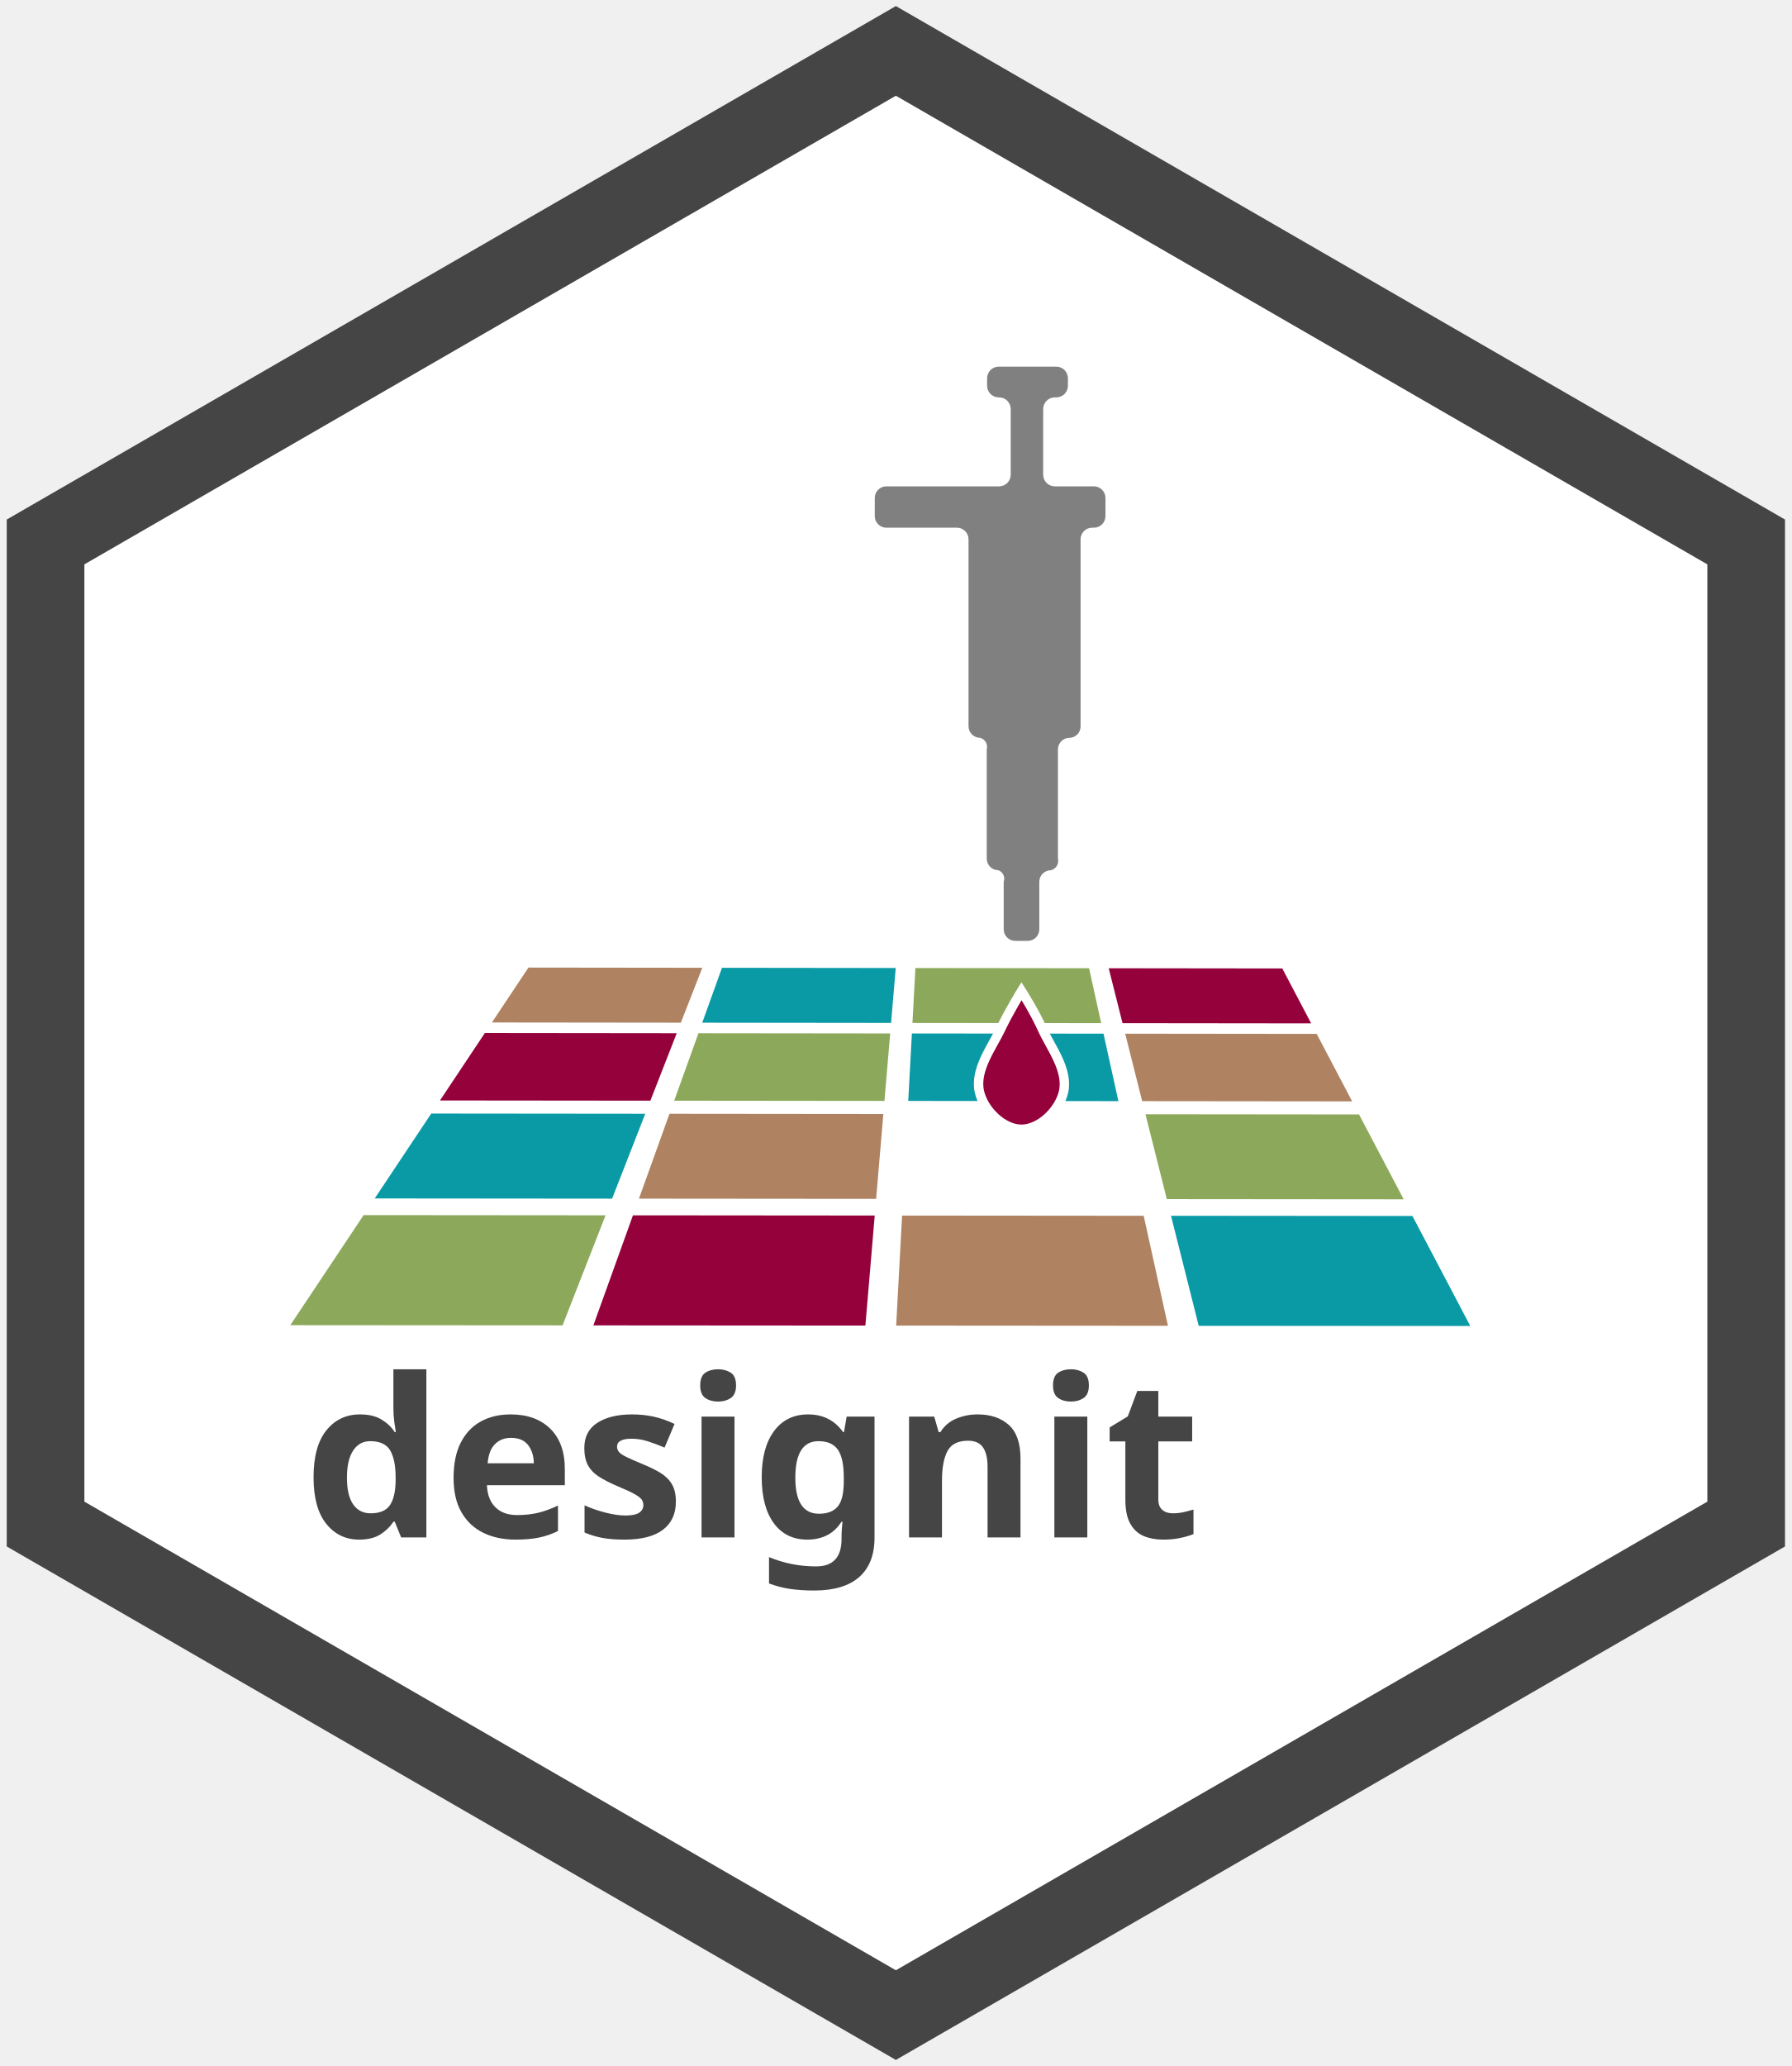
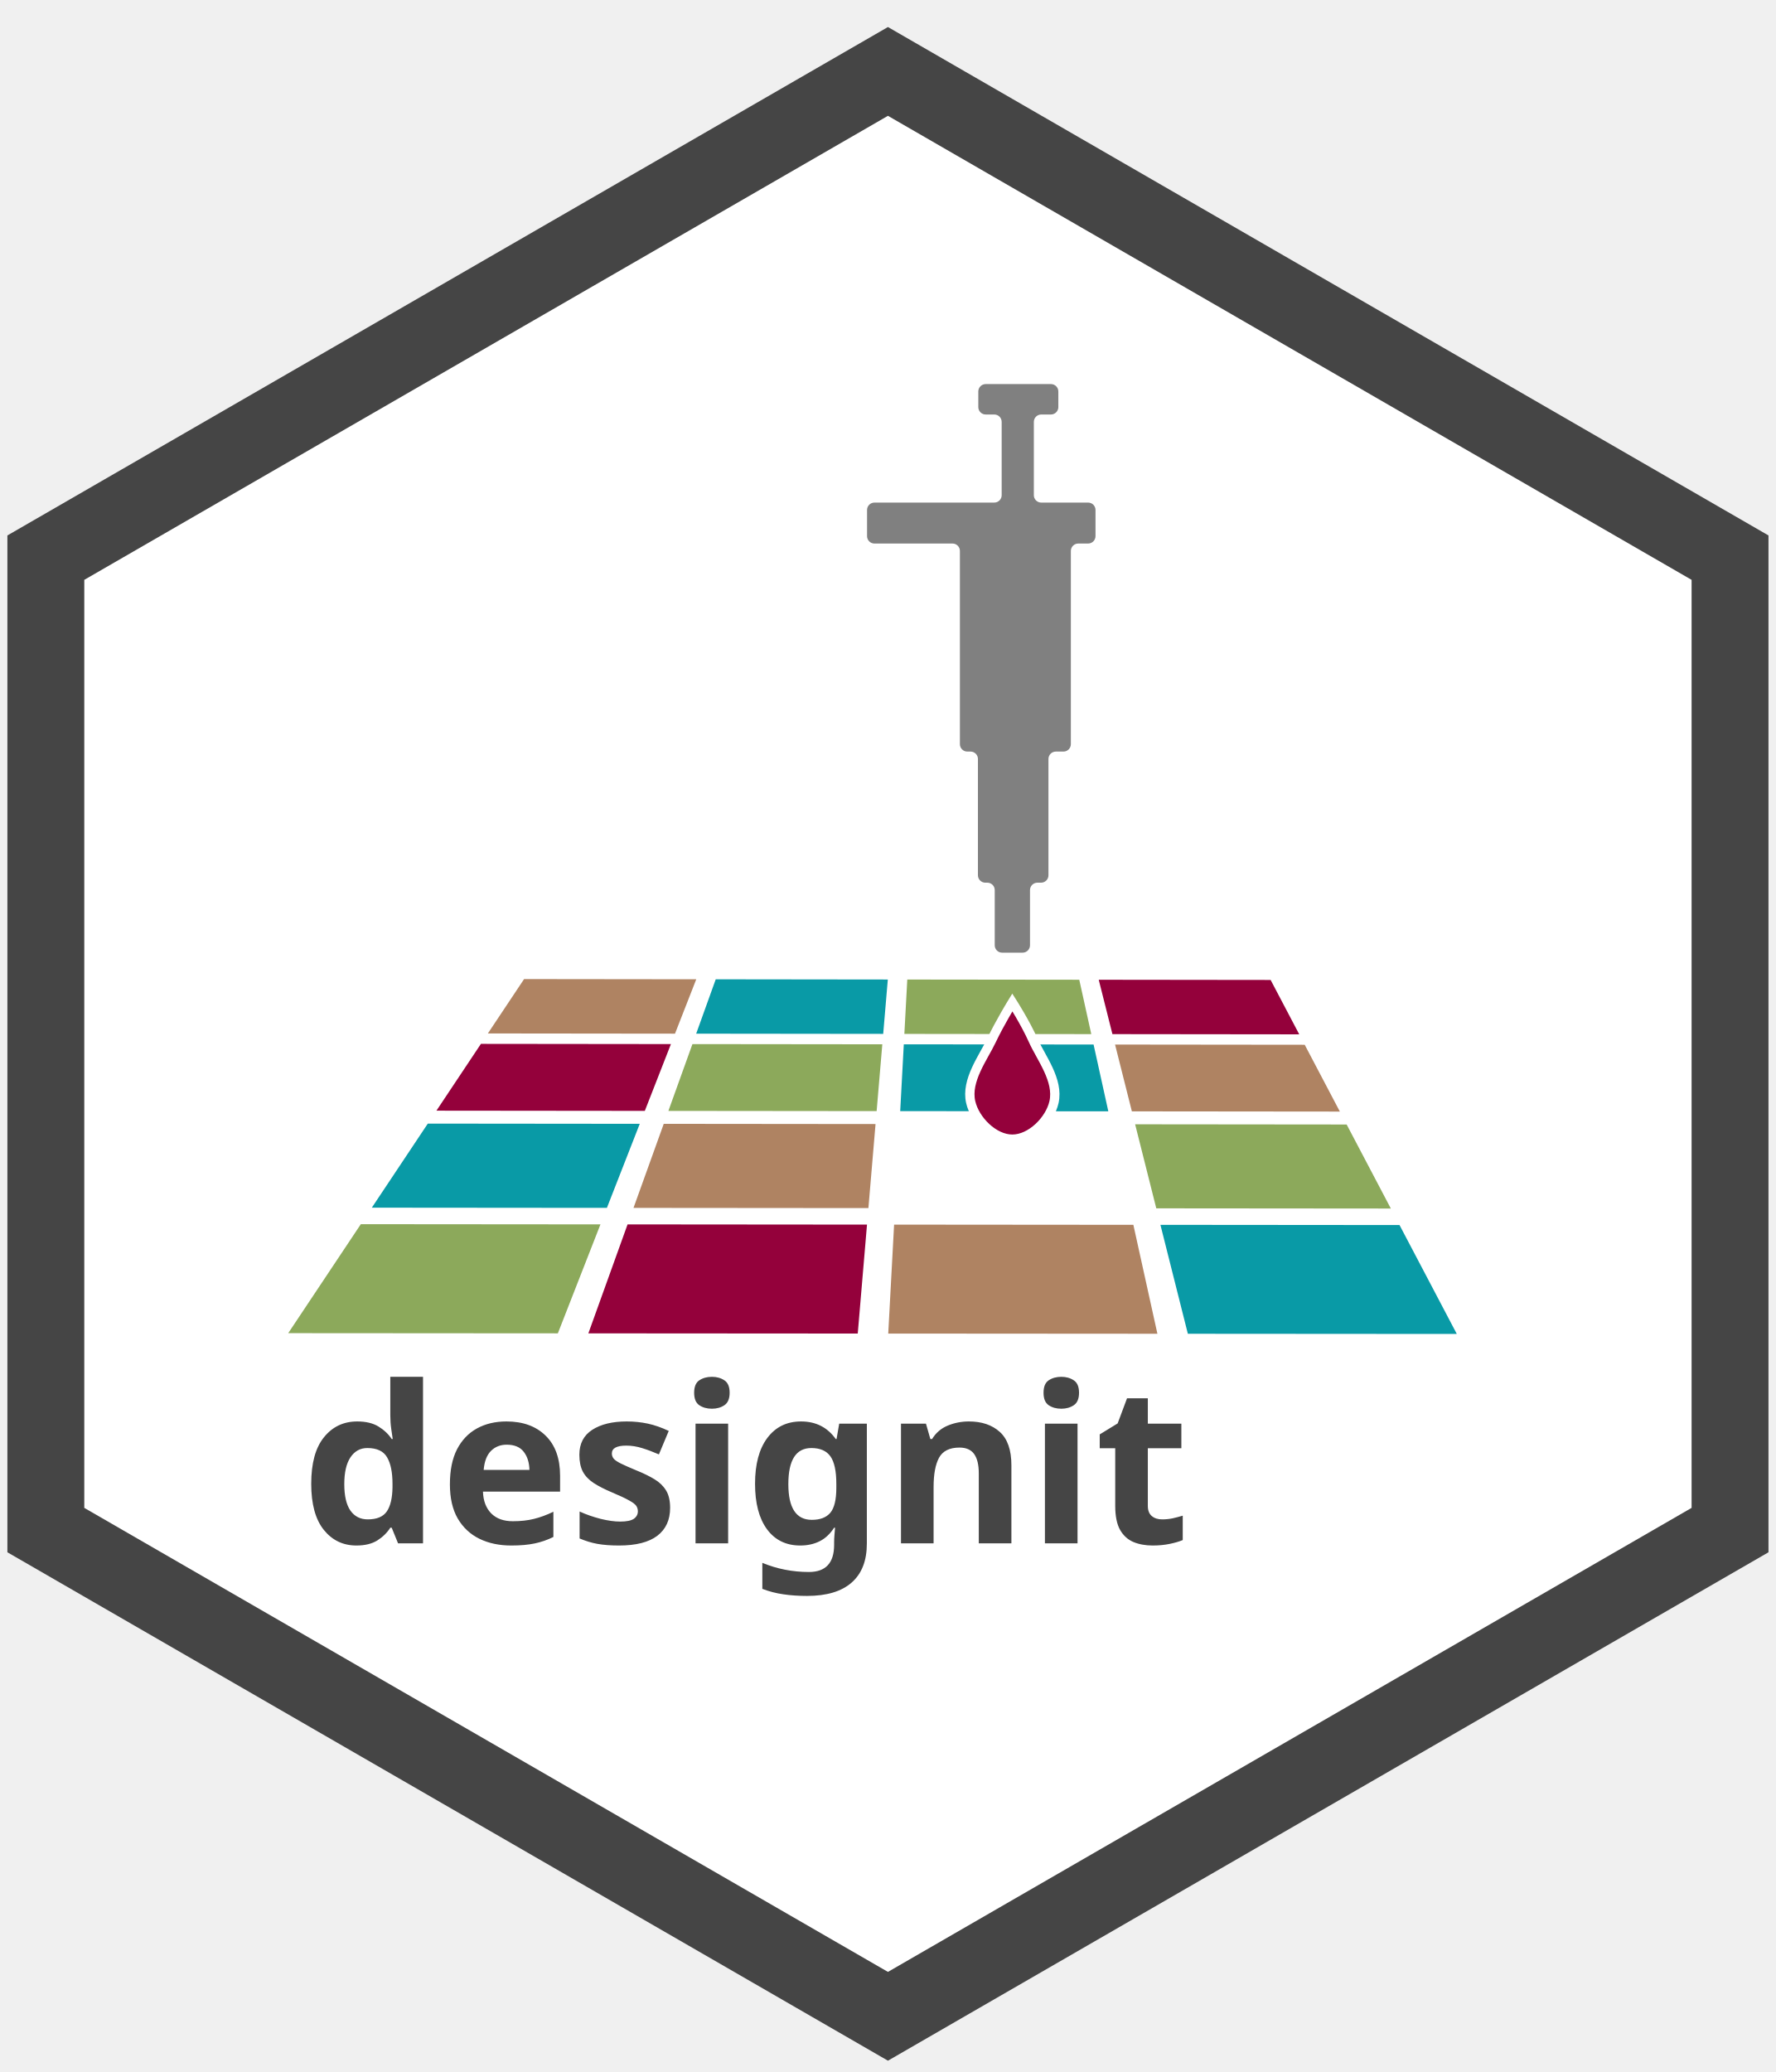
- <svg xmlns="http://www.w3.org/2000/svg" version="1.1" id="svg32" width="1080" height="1245" viewBox="0 0 1080 1245" xml:space="preserve">
+ <svg xmlns="http://www.w3.org/2000/svg" version="1.1" id="svg32" width="240" height="280" viewBox="0 0 240 280" xml:space="preserve">
  <defs id="defs36">
    <rect x="234.921" y="834.921" width="382.54" height="96.825" id="rect6134" />
  </defs>
  <g id="g38" transform="translate(40.95036,49.72405)">
-     <path style="fill:#ffffff;fill-opacity:1;stroke:#454545;stroke-width:34.941;stroke-dasharray:none;stroke-opacity:1;stop-color:#000000" id="path3174" d="m 600.125,360.614 -382.665,220.932 -382.665,-220.932 0,-441.863 382.665,-220.932 382.665,220.932 z" transform="matrix(1.33939,0,0,1.33939,207.7855,385.6866)" />
    <path style="display:none;fill:#454545;fill-opacity:0.553;stroke-width:5.669;stop-color:#000000" d="m 275.912,530.223 454.385,0.534 113.311,215.447 -711.244,-0.483 z" id="rect3748" />
-     <path id="rect6130" style="fill:#808080;fill-opacity:1;stroke:none;stroke-width:15.118;stroke-dasharray:none;stroke-opacity:1" d="m 554.049,178.227 v 4.516 a 7,7 45 0 0 7,7 h 0.225 a 7,7 45 0 1 7,7 v 39.607 a 7,7 135 0 1 -7,7 h -67.941 a 7,7 135 0 0 -7,7 l 0,10.928 a 7,7 45 0 0 7,7 h 42.516 a 7,7 45 0 1 7,7 v 112.613 a 7,7 45 0 0 7,7 5.692,5.692 60.412 0 1 3.975,7 v 65.793 a 7,7 45 0 0 7,7 5.448,5.448 65.306 0 1 3.219,7 v 28.59 a 7,7 45 0 0 7,7 h 7.467 a 7,7 135 0 0 7,-7 v -28.59 a 7,7 135 0 1 7,-7 5.785,5.785 121.17 0 0 4.234,-7 v -65.793 a 7,7 135 0 1 7,-7 6.822,6.822 133.482 0 0 6.639,-7 l 0,-112.613 a 7,7 135 0 1 7,-7 h 1.004 a 7,7 135 0 0 7,-7 v -10.928 a 7,7 45 0 0 -7,-7 h -23.535 a 7,7 45 0 1 -7,-7 v -39.607 a 7,7 135 0 1 7,-7 h 0.906 a 7,7 135 0 0 7,-7 v -4.516 a 7,7 45 0 0 -7,-7 h -34.707 a 7,7 135 0 0 -7,7 z" />
-     <text xml:space="preserve" style="font-style:normal;font-variant:normal;font-weight:normal;font-stretch:normal;font-size:133.333px;font-family:'Roche Sans';-inkscape-font-specification:'Roche Sans';fill:#454545;fill-opacity:1;stroke:none;stroke-width:15.118;stroke-dasharray:none;stroke-opacity:1;stop-color:#000000" x="499.05" y="876.744" id="text6140">
-       <tspan id="tspan6138" x="499.05" y="876.744" style="font-style:normal;font-variant:normal;font-weight:600;font-stretch:normal;font-family:Rubik;-inkscape-font-specification:'Rubik Semi-Bold';text-align:center;text-anchor:middle;fill:#454545;fill-opacity:1;stroke-width:15.118;stroke-dasharray:none">designit</tspan>
+     <path style="fill:#ffffff;fill-opacity:1;stroke:#454545;stroke-width:34.941;stroke-dasharray:none;stroke-opacity:1;stop-color:#000000" id="path3174" d="m 600.125,360.614 -382.665,220.932 -382.665,-220.932 0,-441.863 382.665,-220.932 382.665,220.932 z" transform="matrix(0.2973993,0,0,0.2973993,14.37709,49.79679)" />
+     <path id="rect6130" style="fill:#808080;fill-opacity:1;stroke:none;stroke-width:3.357;stroke-dasharray:none;stroke-opacity:1" d="M 91.262,3.178 V 5.289 a 1,1 45 0 0 1,1 h 1.158 a 1,1 45 0 1 1,1 v 9.903 a 1,1 135 0 1 -1,1 H 77.226 a 1,1 135 0 0 -1,1 v 3.535 a 1,1 45 0 0 1,1 l 10.549,0 a 1,1 45 0 1 1,1 v 26.113 a 1,1 45 0 0 1,1 h 0.437 a 1,1 45 0 1 1,1 v 15.717 a 1,1 45 0 0 1,1 h 0.269 a 1,1 45 0 1 1,1 v 7.457 a 1,1 45 0 0 1,1 h 2.767 a 1,1 135 0 0 1,-1 v -7.457 a 1,1 135 0 1 1,-1 h 0.494 a 1,1 135 0 0 1,-1 V 52.84 a 1,1 135 0 1 1,-1 h 1.028 a 1,1 135 0 0 1,-1 V 24.727 a 1,1 135 0 1 1,-1 l 1.331,0 a 1,1 135 0 0 1,-1 l 0,-3.535 a 1,1 45 0 0 -1,-1 h -6.334 a 1,1 45 0 1 -1,-1 V 7.289 a 1,1 135 0 1 1,-1 h 1.31 a 1,1 135 0 0 1,-1 V 3.178 a 1,1 45 0 0 -1,-1 h -8.815 a 1,1 135 0 0 -1,1 z" />
+     <text xml:space="preserve" style="font-style:normal;font-variant:normal;font-weight:normal;font-stretch:normal;font-size:29.605px;font-family:'Roche Sans';-inkscape-font-specification:'Roche Sans';fill:#454545;fill-opacity:1;stroke:none;stroke-width:3.357;stroke-dasharray:none;stroke-opacity:1;stop-color:#000000" x="79.05" y="158.832" id="text6140">
+       <tspan id="tspan6138" x="79.05" y="158.832" style="font-style:normal;font-variant:normal;font-weight:600;font-stretch:normal;font-family:Rubik;-inkscape-font-specification:'Rubik Semi-Bold';text-align:center;text-anchor:middle;fill:#454545;fill-opacity:1;stroke-width:3.357;stroke-dasharray:none">designit</tspan>
    </text>
-     <path style="fill:#8ca95b;fill-opacity:1;stroke:none;stroke-width:10.185;stroke-dasharray:none;stop-color:#000000" d="m 324.072,682.638 -145.848,-0.121 -44.184,66.329 164.107,0.112 z" id="path8968" />
-     <path style="fill:#099aa6;fill-opacity:1;stroke:none;stroke-width:10.185;stroke-dasharray:none;stop-color:#000000" d="m 347.995,621.438 -129.002,-0.125 -34.077,51.158 143.083,0.122 z" id="path8966" />
-     <path style="fill:#94013b;fill-opacity:1;stroke:none;stroke-width:10.185;stroke-dasharray:none;stop-color:#000000" d="m 366.968,572.903 -115.645,-0.125 -27.082,40.656 126.834,0.126 z" id="path8964" />
-     <path style="fill:#af8362;fill-opacity:1;stroke:none;stroke-width:10.185;stroke-dasharray:none;stop-color:#000000" d="m 382.382,533.471 -104.794,-0.123 -22.04,33.087 113.899,0.126 z" id="path8962" />
-     <path style="fill:#94013b;fill-opacity:1;stroke:none;stroke-width:10.185;stroke-dasharray:none;stop-color:#000000" d="m 486.307,682.773 -145.735,-0.121 -23.86,66.318 163.965,0.112 z" id="path8960" />
-     <path style="fill:#af8362;fill-opacity:1;stroke:none;stroke-width:10.185;stroke-dasharray:none;stop-color:#000000" d="m 491.504,621.578 -128.914,-0.126 -18.404,51.155 142.974,0.122 z" id="path8958" />
-     <path style="fill:#8ca95b;fill-opacity:1;stroke:none;stroke-width:10.185;stroke-dasharray:none;stop-color:#000000" d="m 495.625,573.043 -115.573,-0.126 -14.628,40.657 126.749,0.126 z" id="path8956" />
-     <path style="fill:#099aa6;fill-opacity:1;stroke:none;stroke-width:10.185;stroke-dasharray:none;stop-color:#000000" d="m 498.973,533.609 -104.735,-0.124 -11.904,33.09 113.829,0.125 z" id="path8954" />
-     <path style="fill:#af8362;fill-opacity:1;stroke:none;stroke-width:10.185;stroke-dasharray:none;stop-color:#000000" d="m 648.425,682.908 -145.627,-0.121 -3.568,66.307 163.827,0.112 z" id="path8952" />
-     <path style="fill:#ffffff;fill-opacity:0;stroke:none;stroke-width:10.185;stroke-dasharray:none;stop-color:#000000" d="m 634.92,621.717 -128.828,-0.125 -2.753,51.151 142.87,0.122 z" id="path8950" />
-     <path style="fill:#099aa6;fill-opacity:1;stroke:none;stroke-width:10.185;stroke-dasharray:none;stop-color:#000000" d="m 624.208,573.182 -115.504,-0.125 -2.188,40.657 126.666,0.126 z" id="path8948" />
-     <path style="fill:#8ca95b;fill-opacity:1;stroke:none;stroke-width:10.185;stroke-dasharray:none;stop-color:#000000" d="m 615.504,533.745 -104.678,-0.123 -1.781,33.092 113.763,0.125 z" id="path8946" />
-     <path style="fill:#099aa6;fill-opacity:1;stroke:none;stroke-width:10.185;stroke-dasharray:none;stop-color:#000000" d="m 810.422,683.043 -145.522,-0.121 16.691,66.296 163.693,0.111 z" id="path8944" />
-     <path style="fill:#8ca95b;fill-opacity:1;stroke:none;stroke-width:10.185;stroke-dasharray:none;stop-color:#000000" d="m 778.242,621.857 -128.747,-0.126 12.877,51.148 142.769,0.122 z" id="path8942" />
-     <path style="fill:#af8362;fill-opacity:1;stroke:none;stroke-width:10.185;stroke-dasharray:none;stop-color:#000000" d="m 752.716,573.322 -115.44,-0.126 10.236,40.658 126.587,0.125 z" id="path8940" />
-     <path style="fill:#94013b;fill-opacity:1;stroke:none;stroke-width:10.185;stroke-dasharray:none;stop-color:#000000" d="m 731.973,533.882 -104.625,-0.123 8.332,33.094 113.699,0.125 z" id="rect3391" />
-     <path id="path1019" style="fill:#94013b;fill-opacity:1;stroke:#ffffff;stroke-width:5.669;stroke-dasharray:none;stroke-opacity:1" d="m 564.673,544.417 c 0,0 -7.7,12.539 -12.674,23.07 -4.974,10.531 -15.71,24.381 -12.674,37.608 2.534,11.039 14.023,22.581 25.348,22.57 11.301,-0.011 22.875,-11.543 25.348,-22.57 2.98,-13.286 -7.928,-26.988 -12.674,-37.608 -4.746,-10.62 -12.674,-23.07 -12.674,-23.07 z" class="UnoptimicedTransforms" transform="translate(10.10134,3.125161)" />
+     <path style="fill:#8ca95b;fill-opacity:1;stroke:none;stroke-width:2.262;stroke-dasharray:none;stop-color:#000000" d="m 40.197,115.732 -32.384,-0.027 -9.811,14.728 36.438,0.025 z" id="path8968" />
+     <path style="fill:#099aa6;fill-opacity:1;stroke:none;stroke-width:2.262;stroke-dasharray:none;stop-color:#000000" d="m 45.509,102.143 -28.644,-0.028 -7.566,11.359 31.77,0.027 z" id="path8966" />
+     <path style="fill:#94013b;fill-opacity:1;stroke:none;stroke-width:2.262;stroke-dasharray:none;stop-color:#000000" d="m 49.722,91.367 -25.678,-0.028 -6.013,9.027 28.162,0.028 z" id="path8964" />
+     <path style="fill:#af8362;fill-opacity:1;stroke:none;stroke-width:2.262;stroke-dasharray:none;stop-color:#000000" d="m 53.145,82.611 -23.269,-0.027 -4.894,7.347 25.29,0.028 z" id="path8962" />
+     <path style="fill:#94013b;fill-opacity:1;stroke:none;stroke-width:2.262;stroke-dasharray:none;stop-color:#000000" d="m 76.22,115.762 -32.359,-0.027 -5.298,14.725 36.407,0.025 z" id="path8960" />
+     <path style="fill:#af8362;fill-opacity:1;stroke:none;stroke-width:2.262;stroke-dasharray:none;stop-color:#000000" d="m 77.374,102.174 -28.624,-0.028 -4.086,11.358 31.746,0.027 z" id="path8958" />
+     <path style="fill:#8ca95b;fill-opacity:1;stroke:none;stroke-width:2.262;stroke-dasharray:none;stop-color:#000000" d="m 78.289,91.398 -25.662,-0.028 -3.248,9.028 28.143,0.028 z" id="path8956" />
+     <path style="fill:#099aa6;fill-opacity:1;stroke:none;stroke-width:2.262;stroke-dasharray:none;stop-color:#000000" d="M 79.033,82.642 55.777,82.614 53.134,89.961 78.409,89.989 Z" id="path8954" />
+     <path style="fill:#af8362;fill-opacity:1;stroke:none;stroke-width:2.262;stroke-dasharray:none;stop-color:#000000" d="m 112.217,115.792 -32.335,-0.027 -0.792,14.723 36.376,0.025 z" id="path8952" />
+     <path style="fill:#ffffff;fill-opacity:0;stroke:none;stroke-width:2.262;stroke-dasharray:none;stop-color:#000000" d="m 109.218,102.205 -28.605,-0.028 -0.611,11.358 31.723,0.027 z" id="path8950" />
+     <path style="fill:#099aa6;fill-opacity:1;stroke:none;stroke-width:2.262;stroke-dasharray:none;stop-color:#000000" d="m 106.84,91.428 -25.647,-0.028 -0.486,9.028 28.125,0.028 z" id="path8948" />
+     <path style="fill:#8ca95b;fill-opacity:1;stroke:none;stroke-width:2.262;stroke-dasharray:none;stop-color:#000000" d="m 104.907,82.672 -23.243,-0.027 -0.395,7.348 25.26,0.028 z" id="path8946" />
+     <path style="fill:#099aa6;fill-opacity:1;stroke:none;stroke-width:2.262;stroke-dasharray:none;stop-color:#000000" d="m 148.187,115.822 -32.312,-0.027 3.706,14.72 36.347,0.025 z" id="path8944" />
+     <path style="fill:#8ca95b;fill-opacity:1;stroke:none;stroke-width:2.262;stroke-dasharray:none;stop-color:#000000" d="m 141.042,102.236 -28.587,-0.028 2.859,11.357 31.701,0.027 z" id="path8942" />
+     <path style="fill:#af8362;fill-opacity:1;stroke:none;stroke-width:2.262;stroke-dasharray:none;stop-color:#000000" d="m 135.374,91.46 -25.632,-0.028 2.273,9.028 28.108,0.028 z" id="path8940" />
+     <path style="fill:#94013b;fill-opacity:1;stroke:none;stroke-width:2.262;stroke-dasharray:none;stop-color:#000000" d="m 130.768,82.702 -23.231,-0.027 1.85,7.348 25.246,0.028 z" id="rect3391" />
+     <path id="path1019" style="fill:#94013b;fill-opacity:1;stroke:#ffffff;stroke-width:5.669;stroke-dasharray:none;stroke-opacity:1" d="m 564.673,544.417 c 0,0 -7.7,12.539 -12.674,23.07 -4.974,10.531 -15.71,24.381 -12.674,37.608 2.534,11.039 14.023,22.581 25.348,22.57 11.301,-0.011 22.875,-11.543 25.348,-22.57 2.98,-13.286 -7.928,-26.988 -12.674,-37.608 -4.746,-10.62 -12.674,-23.07 -12.674,-23.07 z" class="UnoptimicedTransforms" transform="matrix(0.2220409,0,0,0.2220409,-29.5169,-35.14751)" />
  </g>
</svg>
